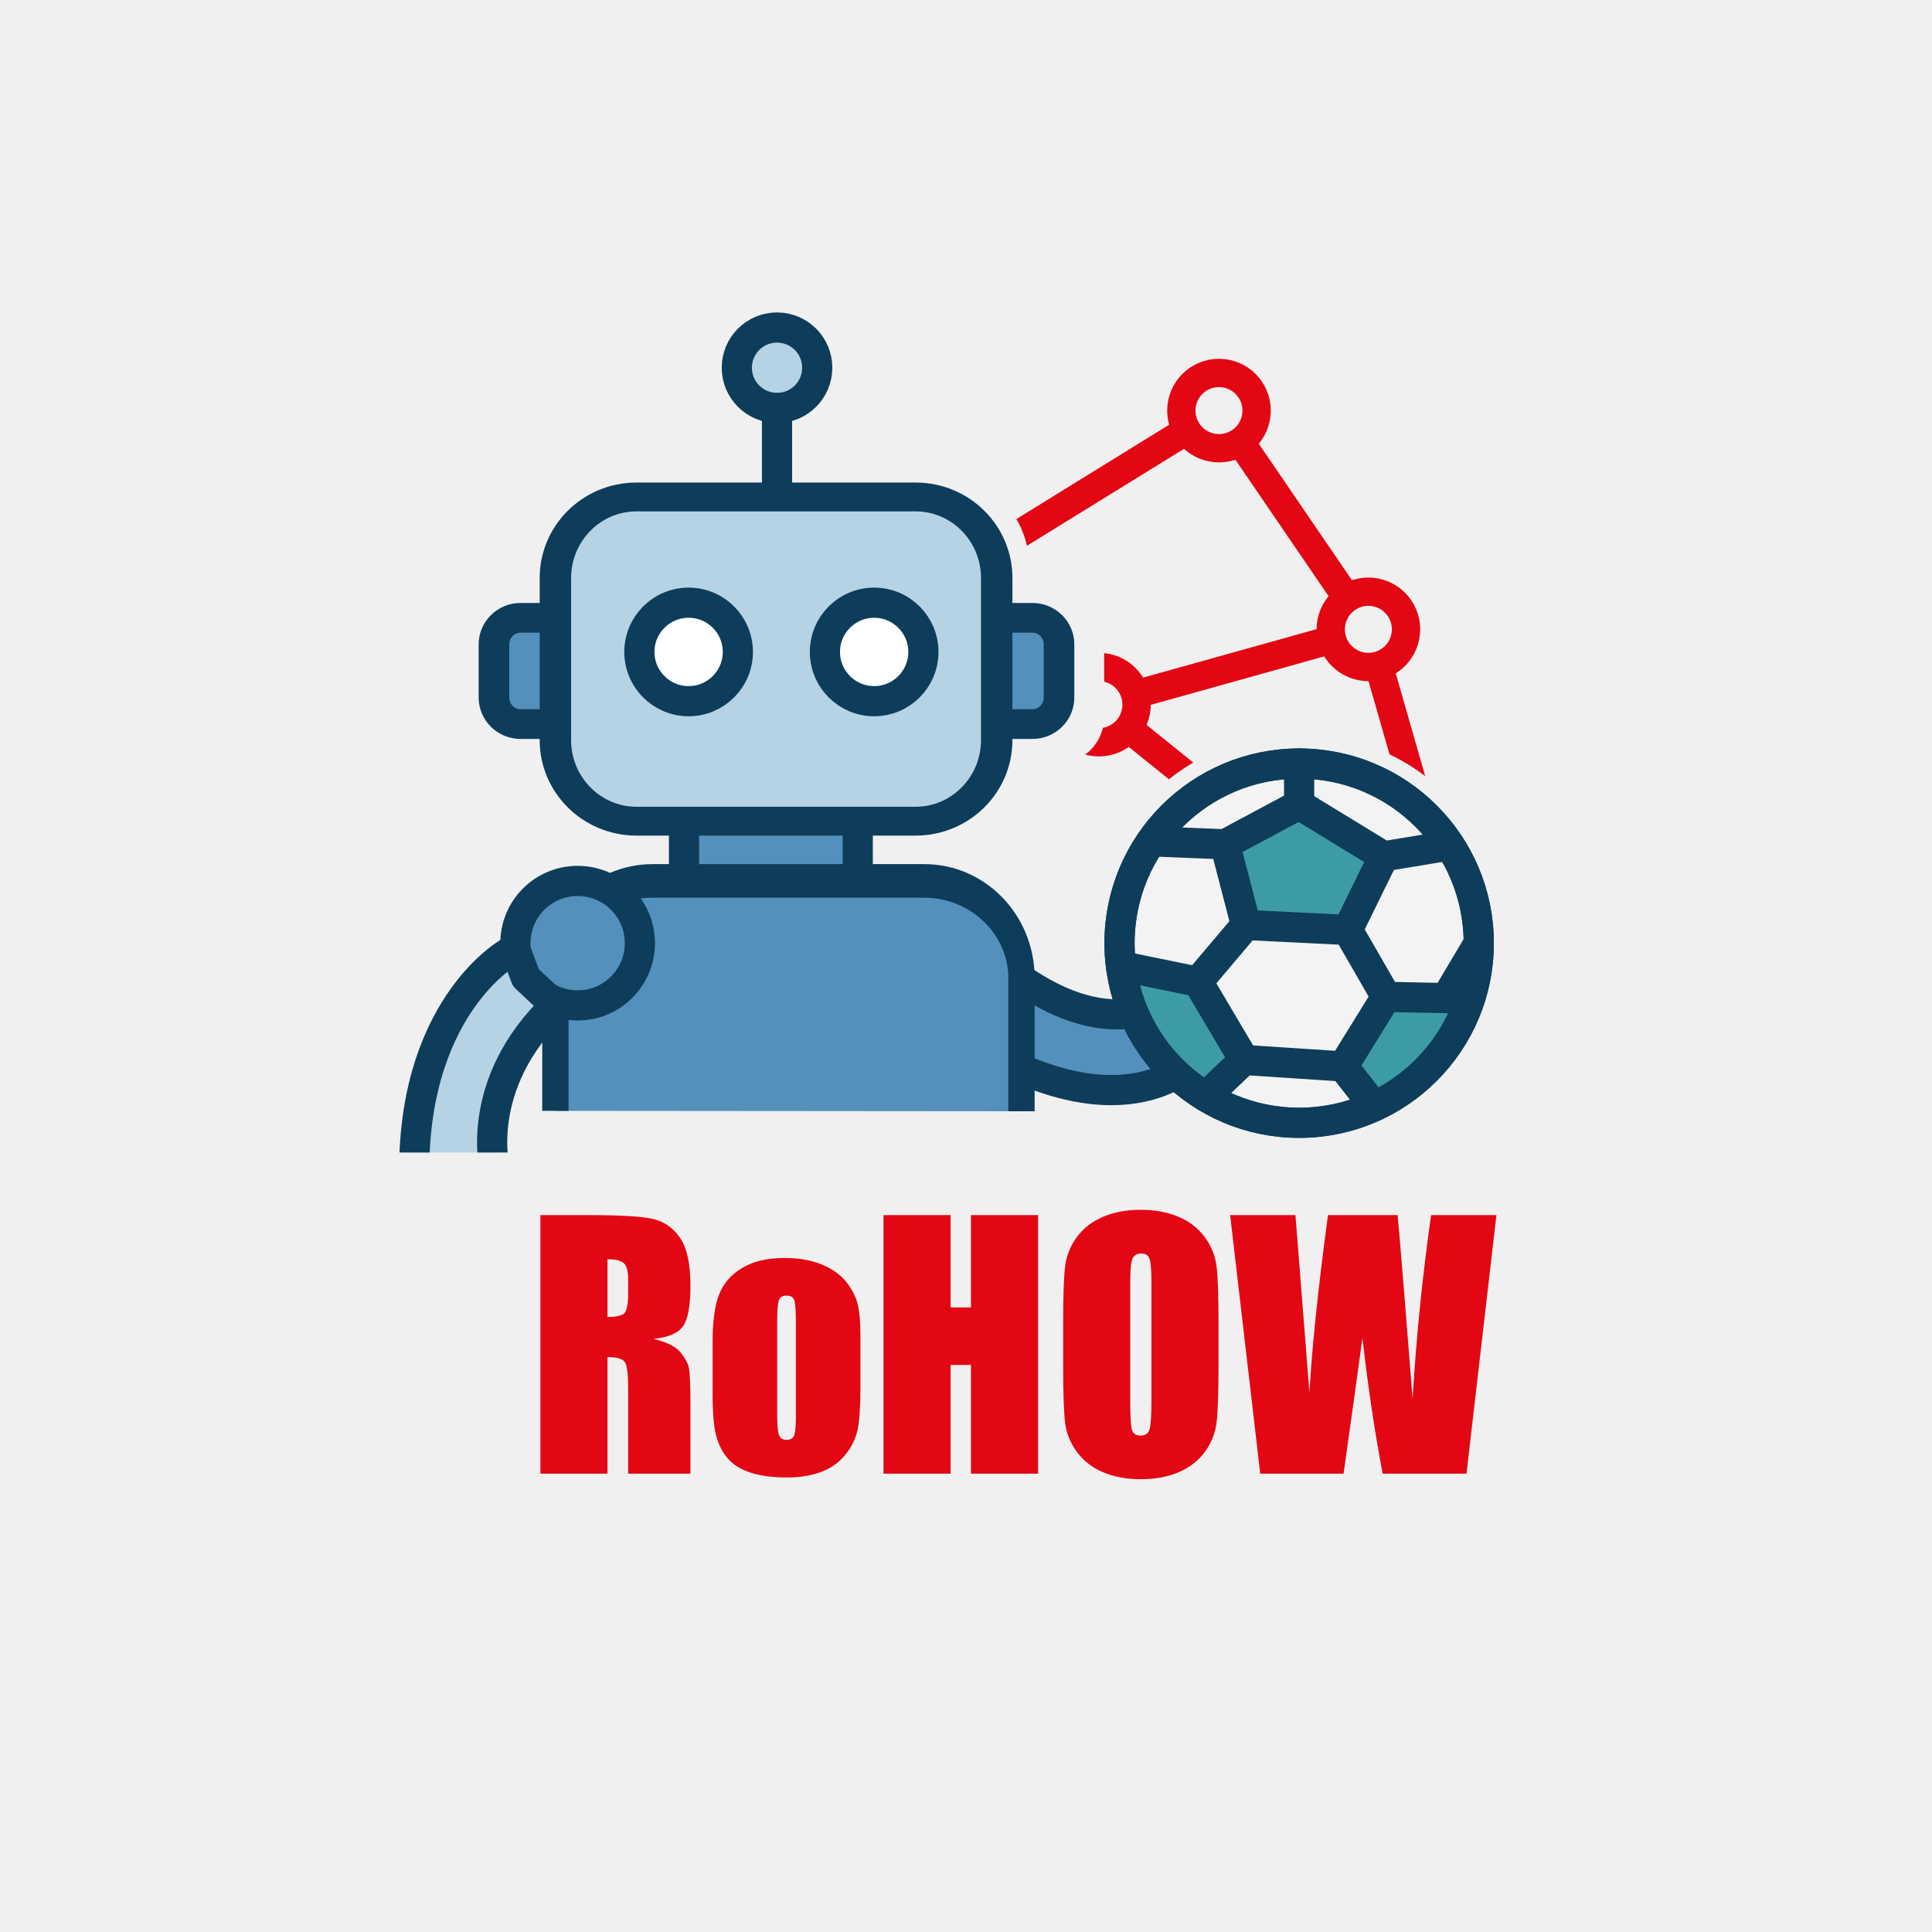
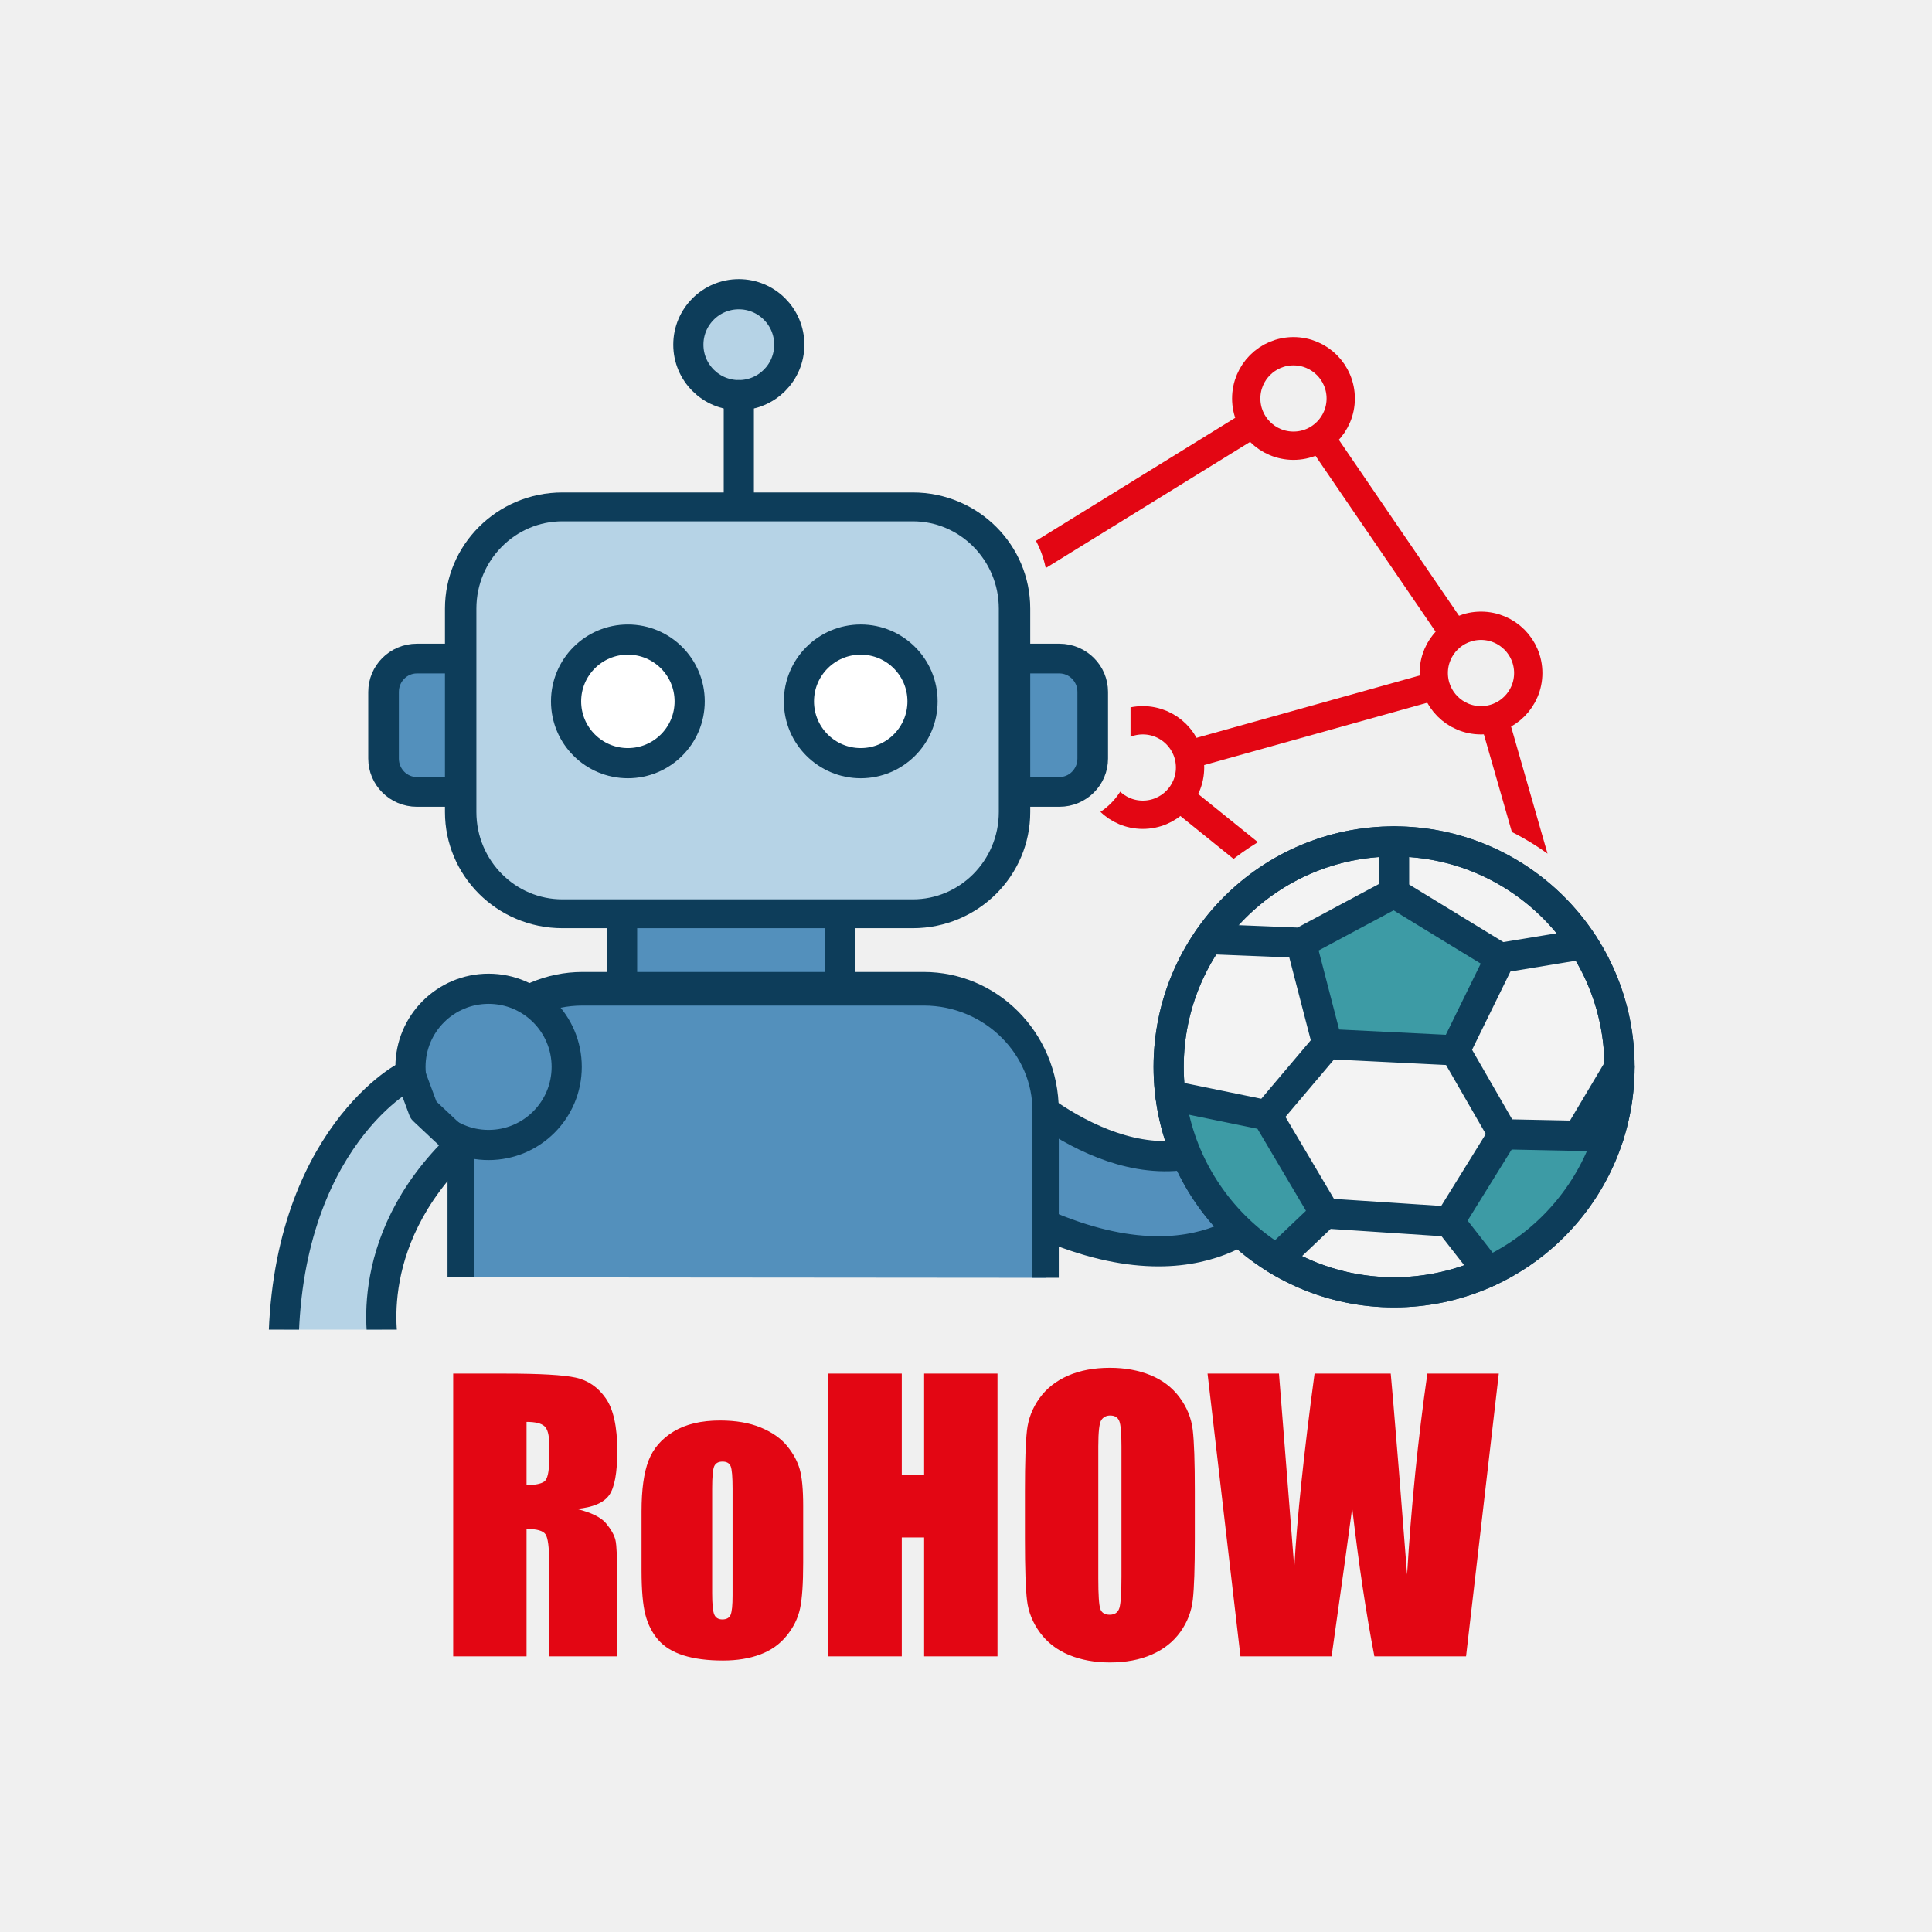
<svg xmlns="http://www.w3.org/2000/svg" width="100%" height="100%" viewBox="0 0 1024 1024" version="1.1" xml:space="preserve" style="fill-rule:evenodd;clip-rule:evenodd;stroke-linecap:round;stroke-linejoin:round;stroke-miterlimit:1.5;">
-   <g>
+   <g transform="matrix(1.25503,0,0,1.25503,-125.28,-61.92)">
    <clipPath id="_clip1">
-       <path d="M198.547,610.855L274.502,610.855L274.502,588.756L793.614,589.19L694.596,66.558L294.372,74.437L174.059,401.575L198.547,610.855Z" />
+       <path d="M198.547,610.855L274.502,610.855L274.502,588.756L793.614,589.19L783.776,163.767L291.21,163.169L174.059,401.575L198.547,610.855Z" />
    </clipPath>
    <g clip-path="url(#_clip1)">
      <g transform="matrix(0.986287,0,0,0.95732,7.69729,16.3795)">
-         <path d="M561.3,339.658L561.3,369.069C561.3,377.185 554.904,383.774 547.026,383.774L271.914,383.774C264.036,383.774 257.64,377.185 257.64,369.069L257.64,339.658C257.64,331.541 264.036,324.952 271.914,324.952L547.026,324.952C554.904,324.952 561.3,331.541 561.3,339.658Z" style="fill:rgb(83,144,188);stroke:rgb(13,61,90);stroke-width:16.45px;" />
+         <path d="M561.3,339.658L561.3,369.069C561.3,377.185 554.904,383.774 547.026,383.774L271.914,383.774C264.036,383.774 257.64,377.185 257.64,369.069L257.64,339.658C257.64,331.541 264.036,324.952 271.914,324.952L547.026,324.952C554.904,324.952 561.3,331.541 561.3,339.658Z" style="fill:rgb(83,144,188);stroke:rgb(13,61,90);stroke-width:13.11px;" />
      </g>
-       <path d="M521.675,503.256C522.623,503.301 569.618,552.854 614.507,532.888L634.911,561.785C633.907,559.039 603.181,602.029 522.553,557.423L521.675,503.256Z" style="fill:rgb(83,144,188);stroke:rgb(13,61,90);stroke-width:15.99px;" />
-       <path d="M454.624,429.509L454.624,477.407C454.624,490.114 444.308,500.43 431.601,500.43L385.556,500.43C372.85,500.43 362.534,490.114 362.534,477.407L362.534,429.509C362.534,416.803 372.85,406.487 385.556,406.487L431.601,406.487C444.308,406.487 454.624,416.803 454.624,429.509Z" style="fill:rgb(83,144,188);stroke:rgb(13,61,90);stroke-width:15.99px;" />
+       <path d="M521.675,503.256C522.623,503.301 569.618,552.854 614.507,532.888L634.911,561.785C633.907,559.039 603.181,602.029 522.553,557.423L521.675,503.256Z" style="fill:rgb(83,144,188);stroke:rgb(13,61,90);stroke-width:12.74px;" />
+       <path d="M454.624,429.509L454.624,477.407C454.624,490.114 444.308,500.43 431.601,500.43L385.556,500.43C372.85,500.43 362.534,490.114 362.534,477.407L362.534,429.509C362.534,416.803 372.85,406.487 385.556,406.487L431.601,406.487C444.308,406.487 454.624,416.803 454.624,429.509Z" style="fill:rgb(83,144,188);stroke:rgb(13,61,90);stroke-width:12.74px;" />
      <g transform="matrix(1.03469,0,0,1.32081,-18.7793,-149.441)">
-         <path d="M541.405,505.655L541.405,583.683C541.405,605.215 519.089,622.697 491.602,622.697L352.457,622.697C324.97,622.697 302.654,605.215 302.654,583.683L302.654,505.655C302.654,484.122 324.97,466.641 352.457,466.641L491.602,466.641C519.089,466.641 541.405,484.122 541.405,505.655Z" style="fill:rgb(83,144,188);stroke:rgb(13,61,90);stroke-width:13.48px;" />
+         <path d="M541.405,505.655L541.405,583.683C541.405,605.215 519.089,622.697 491.602,622.697L352.457,622.697C324.97,622.697 302.654,605.215 302.654,583.683L302.654,505.655C302.654,484.122 324.97,466.641 352.457,466.641L491.602,466.641C519.089,466.641 541.405,484.122 541.405,505.655Z" style="fill:rgb(83,144,188);stroke:rgb(13,61,90);stroke-width:10.74px;" />
      </g>
-       <circle cx="306.16" cy="499.896" r="32.991" style="fill:rgb(83,144,188);stroke:rgb(13,61,90);stroke-width:15.99px;" />
-       <path d="M273.169,503.306C272.714,501.889 219.613,530.477 219.532,620.314L262.354,620.314C262.354,620.314 250.317,574.855 294.372,532.888L278.698,518.175L273.169,503.306Z" style="fill:rgb(182,211,230);stroke:rgb(13,61,90);stroke-width:15.99px;" />
-       <circle cx="411.838" cy="194.906" r="21.311" style="fill:rgb(182,211,230);stroke:rgb(13,61,90);stroke-width:15.99px;" />
-       <path d="M411.838,216.217L411.838,263.402" style="fill:none;stroke:rgb(13,61,90);stroke-width:15.99px;" />
+       <circle cx="306.16" cy="499.896" r="32.991" style="fill:rgb(83,144,188);stroke:rgb(13,61,90);stroke-width:12.74px;" />
+       <path d="M273.169,503.306C272.714,501.889 219.613,530.477 219.532,620.314L262.354,620.314C262.354,620.314 250.317,574.855 294.372,532.888L278.698,518.175L273.169,503.306Z" style="fill:rgb(182,211,230);stroke:rgb(13,61,90);stroke-width:12.74px;" />
+       <circle cx="411.838" cy="194.906" r="21.311" style="fill:rgb(182,211,230);stroke:rgb(13,61,90);stroke-width:12.74px;" />
+       <path d="M411.838,216.217L411.838,263.402" style="fill:none;stroke:rgb(13,61,90);stroke-width:12.74px;" />
      <g transform="matrix(1.09977,0,0,1.00937,-34.8068,-7.81792)">
-         <path d="M512,311.264L512,396.384C512,419.874 494.497,438.945 472.938,438.945L338.378,438.945C316.819,438.945 299.316,419.874 299.316,396.384L299.316,311.264C299.316,287.774 316.819,268.703 338.378,268.703L472.938,268.703C494.497,268.703 512,287.774 512,311.264Z" style="fill:rgb(182,211,230);stroke:rgb(13,61,90);stroke-width:15.15px;" />
+         <path d="M512,311.264L512,396.384C512,419.874 494.497,438.945 472.938,438.945L338.378,438.945C316.819,438.945 299.316,419.874 299.316,396.384L299.316,311.264C299.316,287.774 316.819,268.703 338.378,268.703L472.938,268.703C494.497,268.703 512,287.774 512,311.264Z" style="fill:rgb(182,211,230);stroke:rgb(13,61,90);stroke-width:12.07px;" />
      </g>
      <g transform="matrix(1,0,0,1,2.52639,6.2711)">
-         <circle cx="362.457" cy="339.268" r="26.099" style="fill:white;stroke:rgb(13,61,90);stroke-width:15.99px;" />
+         <circle cx="362.457" cy="339.268" r="26.099" style="fill:white;stroke:rgb(13,61,90);stroke-width:12.74px;" />
      </g>
      <g transform="matrix(1,0,0,1,100.865,6.2711)">
-         <circle cx="362.457" cy="339.268" r="26.099" style="fill:white;stroke:rgb(13,61,90);stroke-width:15.99px;" />
+         <circle cx="362.457" cy="339.268" r="26.099" style="fill:white;stroke:rgb(13,61,90);stroke-width:12.74px;" />
      </g>
    </g>
  </g>
-   <g>
+   <g transform="matrix(1.25503,0,0,1.25503,-125.28,-61.92)">
    <g transform="matrix(1,0,0,1,-4.16891,10.5077)">
-       <circle cx="692.739" cy="489.389" r="95.206" style="fill:rgb(243,243,243);stroke:rgb(13,61,90);stroke-width:15.99px;" />
+       <circle cx="692.739" cy="489.389" r="95.206" style="fill:rgb(243,243,243);stroke:rgb(13,61,90);stroke-width:12.74px;" />
    </g>
    <path d="M594.127,512L634.911,520.362L659.42,561.785L639.021,581.191L610.983,555.057L594.127,512Z" style="fill:rgb(61,155,165);" />
    <path d="M711.868,565.244L734.714,528.361L779.151,529.272L769.075,550.714L756.17,566.911L728.387,586.389L711.868,565.244Z" style="fill:rgb(61,155,165);" />
    <path d="M660.38,490.248L714.293,492.909L733.434,453.867L688.57,426.466L652.614,445.714L660.38,490.248Z" style="fill:rgb(61,155,165);" />
-     <path d="M610.152,445.921L649.288,447.494L660.38,490.248L634.911,520.362L659.42,561.785L711.868,565.244L734.714,528.361L714.293,492.909L733.434,453.867L688.57,426.466L649.288,447.494L660.38,490.248L714.293,492.909L733.434,453.867L768.447,448.099L733.434,453.867L688.57,426.466L688.57,404.69L688.57,426.466L649.288,447.494L660.38,490.248L634.911,520.362L594.127,512L634.911,520.362L659.42,561.785L639.021,581.191L659.42,561.785L711.868,565.244L728.387,586.389L711.868,565.244L734.714,528.361L779.151,529.272L766.445,529.011L783.776,499.896" style="fill:none;stroke:rgb(13,61,90);stroke-width:15.99px;" />
+     <path d="M610.152,445.921L649.288,447.494L660.38,490.248L634.911,520.362L659.42,561.785L711.868,565.244L734.714,528.361L714.293,492.909L733.434,453.867L688.57,426.466L649.288,447.494L660.38,490.248L714.293,492.909L733.434,453.867L768.447,448.099L733.434,453.867L688.57,426.466L688.57,404.69L688.57,426.466L649.288,447.494L660.38,490.248L634.911,520.362L594.127,512L634.911,520.362L659.42,561.785L639.021,581.191L659.42,561.785L711.868,565.244L728.387,586.389L711.868,565.244L734.714,528.361L779.151,529.272L766.445,529.011L783.776,499.896" style="fill:none;stroke:rgb(13,61,90);stroke-width:12.74px;" />
    <g transform="matrix(1,0,0,1,-4.16891,10.5077)">
-       <circle cx="692.739" cy="489.389" r="95.206" style="fill:none;stroke:rgb(13,61,90);stroke-width:15.99px;" />
+       <circle cx="692.739" cy="489.389" r="95.206" style="fill:none;stroke:rgb(13,61,90);stroke-width:12.74px;" />
    </g>
  </g>
-   <g>
+   <g transform="matrix(1.25503,0,0,1.25503,-125.28,-61.92)">
    <clipPath id="_clip2">
-       <path d="M590.555,447.875L512,447.875L512,445.283C529.605,439.319 542.759,423.669 545.103,404.69L560.68,404.69C574.221,404.69 585.215,393.696 585.215,380.154L585.215,331.083C585.215,317.541 574.221,306.547 560.68,306.547L545.477,306.547L545.477,300.043C545.477,278.372 531.457,259.949 512,253.358L512,128.499L841.501,128.499L841.501,447.875L786.585,447.875C767.928,412.823 731.016,388.938 688.57,388.938C646.124,388.938 609.212,412.823 590.555,447.875Z" />
+       <path d="M512,256.818L511.142,190.89L837.728,184.796L841.501,447.875L786.585,447.875C767.928,412.823 731.016,388.938 688.57,388.938C646.124,388.938 609.212,412.823 590.555,447.875L512,447.875L512,433.379C528.165,428.44 540.28,414.186 542.075,396.885L548.987,396.885C564.593,396.885 577.263,384.215 577.263,368.609L577.263,338.331C577.263,322.725 564.593,310.055 548.987,310.055L542.305,310.055L542.305,297.775C542.305,278.495 529.535,262.175 512,256.818Z" />
    </clipPath>
    <g clip-path="url(#_clip2)">
      <g>
-         <path d="M635.394,416.183L597.979,386.001" style="fill:none;stroke:rgb(227,6,19);stroke-width:15px;stroke-linecap:butt;stroke-linejoin:miter;" />
-         <path d="M602.405,367.899L705.318,339.143" style="fill:none;stroke:rgb(227,6,19);stroke-width:15px;stroke-linecap:butt;stroke-linejoin:miter;" />
-         <path d="M730.995,353.521L752.479,428.415" style="fill:none;stroke:rgb(227,6,19);stroke-width:15px;stroke-linecap:butt;stroke-linejoin:miter;" />
-         <path d="M714.018,317.091L657.336,234.101" style="fill:none;stroke:rgb(227,6,19);stroke-width:15px;stroke-linecap:butt;stroke-linejoin:miter;" />
-         <path d="M629.104,228.106L518.718,296.258" style="fill:none;stroke:rgb(227,6,19);stroke-width:15px;stroke-linecap:butt;stroke-linejoin:miter;" />
+         <path d="M635.394,416.183L597.979,386.001" style="fill:none;stroke:rgb(227,6,19);stroke-width:11.95px;stroke-linecap:butt;stroke-linejoin:miter;" />
+         <path d="M602.405,367.899L705.318,339.143" style="fill:none;stroke:rgb(227,6,19);stroke-width:11.95px;stroke-linecap:butt;stroke-linejoin:miter;" />
+         <path d="M730.995,353.521L752.479,428.415" style="fill:none;stroke:rgb(227,6,19);stroke-width:11.95px;stroke-linecap:butt;stroke-linejoin:miter;" />
+         <path d="M714.018,317.091L657.336,234.101" style="fill:none;stroke:rgb(227,6,19);stroke-width:11.95px;stroke-linecap:butt;stroke-linejoin:miter;" />
+         <path d="M629.104,228.106L518.718,296.258" style="fill:none;stroke:rgb(227,6,19);stroke-width:11.95px;stroke-linecap:butt;stroke-linejoin:miter;" />
      </g>
      <g transform="matrix(1,0,0,1,-2.55728,-0.996389)">
-         <circle cx="648.64" cy="218.621" r="19.954" style="fill:none;stroke:rgb(227,6,19);stroke-width:15px;" />
+         <circle cx="648.64" cy="218.621" r="19.954" style="fill:none;stroke:rgb(227,6,19);stroke-width:11.95px;" />
      </g>
      <g transform="matrix(1,0,0,1,76.6314,114.946)">
-         <circle cx="648.64" cy="218.621" r="19.954" style="fill:none;stroke:rgb(227,6,19);stroke-width:15px;" />
+         <circle cx="648.64" cy="218.621" r="19.954" style="fill:none;stroke:rgb(227,6,19);stroke-width:11.95px;" />
      </g>
      <g transform="matrix(1,0,0,1,-66.1883,154.853)">
-         <circle cx="648.64" cy="218.621" r="19.954" style="fill:none;stroke:rgb(227,6,19);stroke-width:15px;" />
+         <circle cx="648.64" cy="218.621" r="19.954" style="fill:none;stroke:rgb(227,6,19);stroke-width:11.95px;" />
      </g>
    </g>
  </g>
-   <g id="g4480" transform="matrix(2.48821,0,0,-2.48905,286.426,781.078)">
+   <g id="g4480" transform="matrix(2.72137,0,0,-2.7223,240.198,877.92)">
    <g id="g4472">
      <g id="g4474">
        <g id="g44801">
          <path id="path4482" d="M0,0L14.288,0L14.288,24.817C16.284,24.817 17.517,24.465 17.987,23.763C18.457,23.06 18.693,21.235 18.693,18.289L18.693,0L31.961,0L31.961,14.51C31.961,18.95 31.842,21.663 31.604,22.649C31.366,23.634 30.76,24.715 29.785,25.894C28.811,27.072 26.907,28.012 24.075,28.714C27.202,29.009 29.298,29.894 30.363,31.369C31.428,32.844 31.961,35.726 31.961,40.015C31.961,44.712 31.207,48.132 29.7,50.276C28.192,52.421 26.243,53.754 23.851,54.276C21.459,54.798 16.887,55.059 10.132,55.059L0,55.059L0,0ZM17.746,44.838C18.378,44.291 18.693,43.141 18.693,41.387L18.693,38.346C18.693,35.909 18.366,34.468 17.712,34.024C17.058,33.579 15.917,33.358 14.288,33.358L14.288,45.658C15.963,45.658 17.115,45.385 17.746,44.838M67.502,36.41C67.06,37.974 66.238,39.492 65.037,40.965C63.836,42.437 62.13,43.632 59.921,44.551C57.712,45.468 55.066,45.927 51.984,45.927C48.313,45.927 45.299,45.213 42.942,43.786C40.585,42.358 38.954,40.466 38.047,38.11C37.141,35.753 36.687,32.479 36.687,28.287L36.687,16.732C36.687,12.903 36.937,10.031 37.435,8.116C37.934,6.201 38.766,4.569 39.934,3.221C41.101,1.873 42.738,0.865 44.846,0.196C46.953,-0.471 49.526,-0.806 52.562,-0.806C55.282,-0.806 57.689,-0.415 59.785,0.367C61.882,1.148 63.598,2.36 64.935,4.004C66.272,5.646 67.145,7.414 67.553,9.305C67.961,11.197 68.165,14.171 68.165,18.227L68.165,29.273C68.165,32.468 67.943,34.846 67.502,36.41M54.414,11.883C54.414,9.936 54.284,8.668 54.026,8.08C53.767,7.492 53.234,7.198 52.426,7.198C51.64,7.198 51.112,7.52 50.842,8.166C50.573,8.81 50.439,10.197 50.439,12.324L50.439,32.661C50.439,34.969 50.573,36.424 50.842,37.024C51.112,37.623 51.651,37.923 52.46,37.923C53.268,37.923 53.796,37.623 54.043,37.024C54.289,36.424 54.414,34.969 54.414,32.661L54.414,11.883ZM91.722,55.059L91.722,35.399L87.371,35.399L87.371,55.059L73.083,55.059L73.083,0L87.371,0L87.371,23.152L91.722,23.152L91.722,0L106.011,0L106.011,55.059L91.722,55.059ZM144.445,32.213C144.445,37.88 144.309,41.847 144.037,44.114C143.765,46.381 142.916,48.479 141.49,50.406C140.063,52.333 138.177,53.778 135.833,54.741C133.488,55.705 130.845,56.187 127.9,56.187C124.797,56.187 122.08,55.676 119.747,54.656C117.414,53.635 115.562,52.173 114.193,50.27C112.822,48.365 112.006,46.263 111.746,43.961C111.486,41.66 111.356,37.744 111.356,32.213L111.356,22.792C111.356,17.124 111.491,13.157 111.763,10.89C112.035,8.623 112.884,6.526 114.311,4.599C115.738,2.672 117.623,1.227 119.967,0.264C122.311,-0.7 124.956,-1.182 127.9,-1.182C131.002,-1.182 133.72,-0.671 136.053,0.348C138.386,1.369 140.237,2.831 141.608,4.735C142.978,6.639 143.793,8.741 144.054,11.043C144.314,13.344 144.445,17.26 144.445,22.792L144.445,32.213ZM130.156,15.568C130.156,12.322 130.02,10.267 129.746,9.404C129.472,8.542 128.846,8.111 127.866,8.111C126.909,8.111 126.299,8.485 126.037,9.235C125.775,9.984 125.644,11.958 125.644,15.16L125.644,40.901C125.644,43.738 125.843,45.446 126.242,46.025C126.64,46.604 127.216,46.894 127.968,46.894C128.857,46.894 129.444,46.536 129.729,45.821C130.014,45.106 130.156,43.466 130.156,40.901L130.156,15.568ZM189.733,55.059C187.906,42.302 186.59,29.259 185.785,15.93L184.133,36.878C183.277,47.368 182.766,53.429 182.6,55.059L167.764,55.059C165.667,39.469 164.351,26.874 163.816,17.273L162.351,35.833L160.834,55.059L146.922,55.059L153.333,0L171.082,0C173.149,14.62 174.487,24.251 175.096,28.892C176.35,18.087 177.79,8.457 179.417,0L197.268,0L203.646,55.059L189.733,55.059Z" style="fill:rgb(227,6,19);fill-rule:nonzero;" />
        </g>
      </g>
    </g>
  </g>
</svg>
